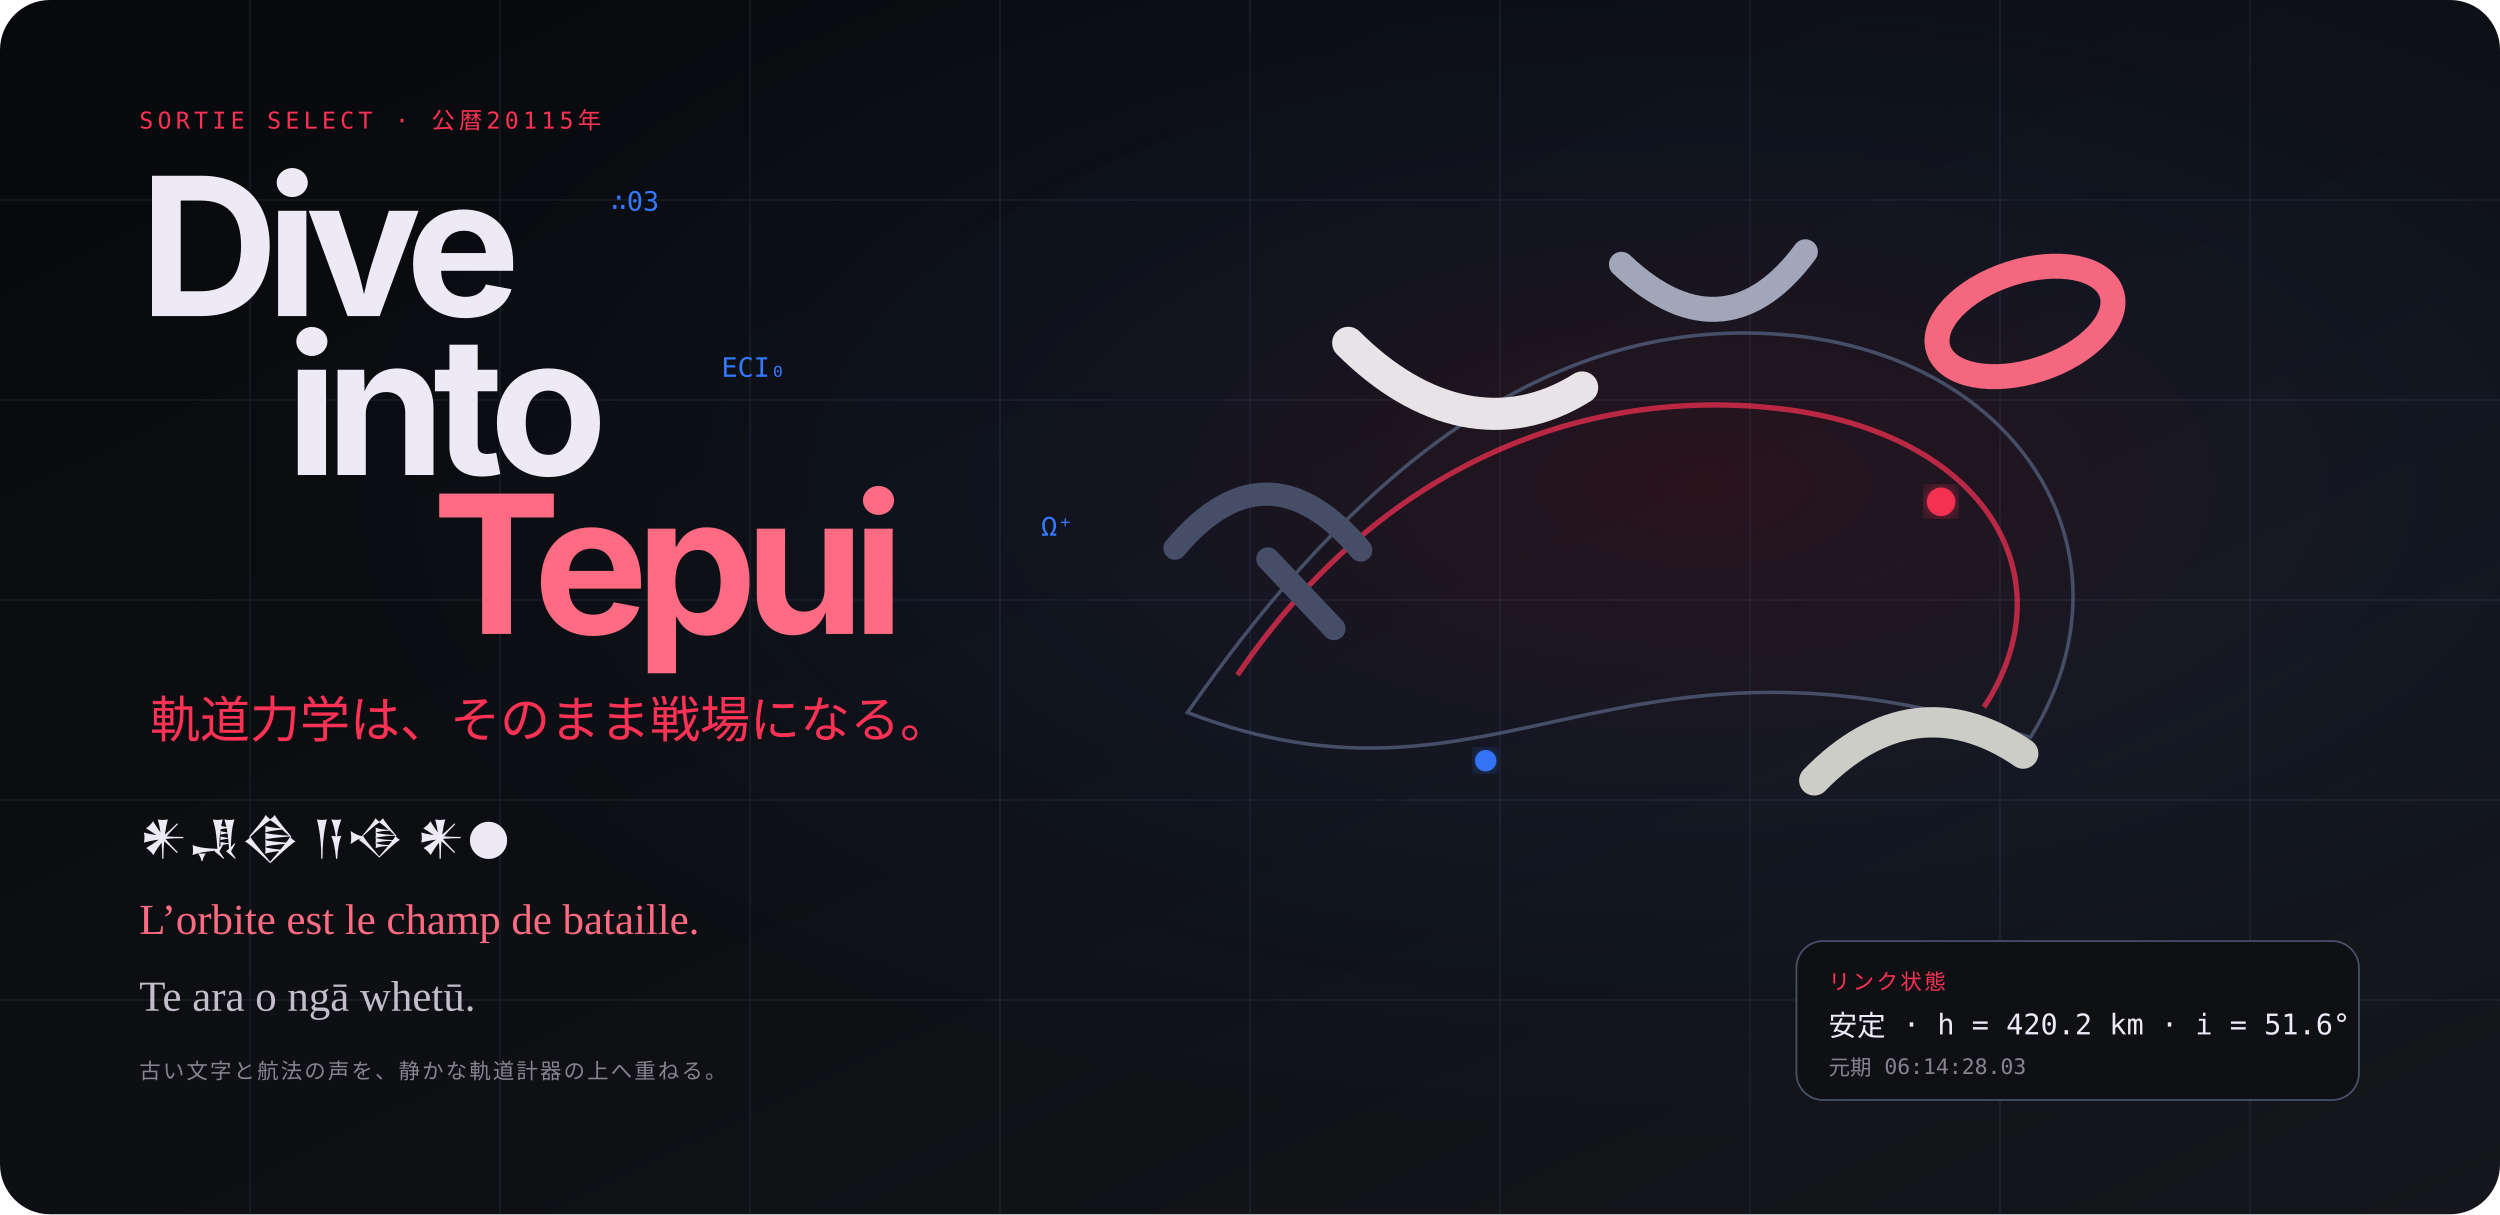
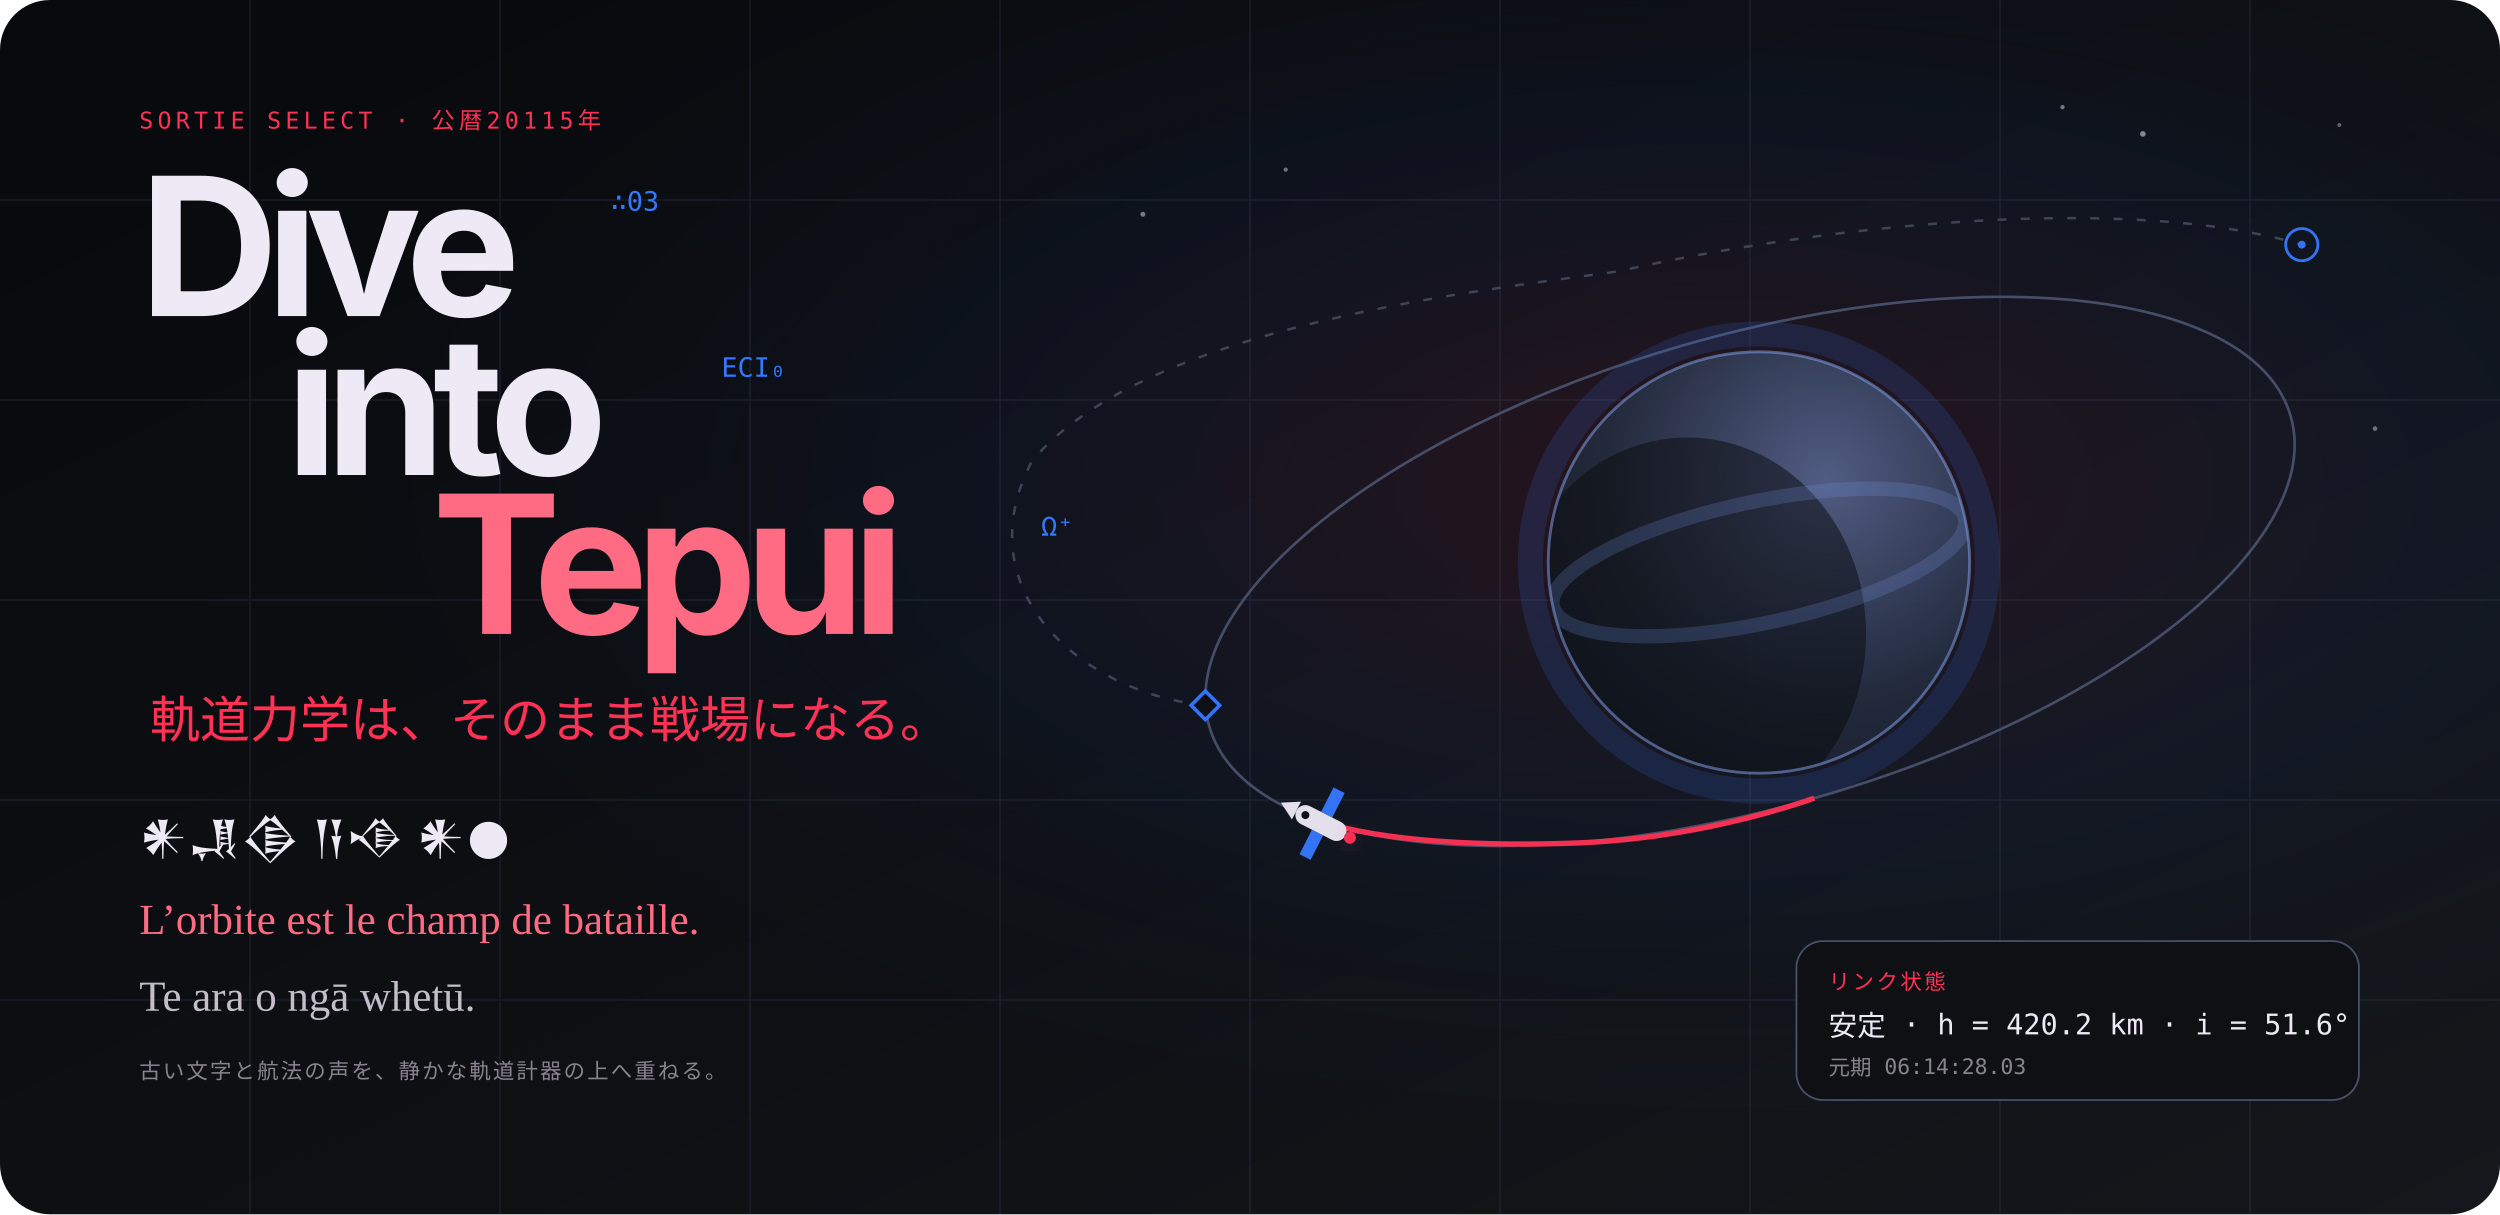
<svg xmlns="http://www.w3.org/2000/svg" width="1400" height="680" viewBox="0 0 1400 680" role="img" aria-labelledby="title desc">
  <defs>
    <linearGradient id="bg" x1="0" y1="0" x2="1" y2="1">
      <stop stop-color="#08090d" />
      <stop offset=".58" stop-color="#0e1014" />
      <stop offset="1" stop-color="#15171c" />
    </linearGradient>
    <radialGradient id="v" cx=".68" cy=".4" r=".58">
      <stop stop-color="#ff3155" stop-opacity=".12" />
      <stop offset=".55" stop-color="#3478ff" stop-opacity=".05" />
      <stop offset="1" stop-color="#08090d" stop-opacity="0" />
    </radialGradient>
+     <radialGradient id="planet" cx=".66" cy=".3" r="1.05">
+       <stop stop-color="#525f88" />
+       <stop offset=".5" stop-color="#232b3d" />
+       <stop offset="1" stop-color="#10131b" />
+     </radialGradient>
+     <clipPath id="pc">
+       <circle cx="985" cy="315" r="118" />
+     </clipPath>
    <filter id="glow">
      <feGaussianBlur stdDeviation="7" result="b" />
      <feMerge>
        <feMergeNode in="b" />
        <feMergeNode in="SourceGraphic" />
      </feMerge>
    </filter>
    <style>
    .sans{font-family:system-ui,-apple-system,"Hiragino Sans","Yu Gothic",sans-serif}
    .serif{font-family:"Times New Roman","Yu Mincho","Hiragino Mincho ProN",serif}
    .mono{font-family:ui-monospace,SFMono-Regular,Menlo,Consolas,"Yu Gothic",monospace}
    .t{fill:#eeeaf5}.b{fill:#c3bec9}.d{fill:#89838f}.a{fill:#ff3155}.an{fill:#ff6b82}.s{fill:#3478ff}
  </style>
  </defs>
  <rect width="1400" height="680" rx="28" fill="url(#bg)" />
  <rect width="1400" height="680" rx="28" fill="url(#v)" />
  <g opacity=".2" stroke="#48506a">
    <path d="M0 112H1400M0 224H1400M0 336H1400M0 448H1400M0 560H1400" />
    <path d="M140 0V680M280 0V680M420 0V680M560 0V680M700 0V680M840 0V680M980 0V680M1120 0V680M1260 0V680" />
  </g>
-   <g transform="translate(915 305)" opacity=".95">
-     <path d="M-250 94C-172-18-65-127 78-118 213-110 287 3 222 108-11 31-76 161-250 94Z" fill="none" stroke="#48506a" stroke-width="2" />
-     <path d="M-222 73C-141-46-27-89 83-76 197-62 244 18 196 91" fill="none" stroke="#ff3155" stroke-width="3" opacity=".72" />
-     <circle cx="172" cy="-24" r="8" fill="#ff3155" filter="url(#glow)" />
-     <circle cx="-83" cy="121" r="6" fill="#3478ff" filter="url(#glow)" />
-     <g fill="none" stroke-linecap="round">
-       <path d="M-160-113C-119-72-72-61-29-88" stroke="#f1edf0" stroke-width="18" />
-       <path d="M-7-157C33-119 68-126 96-164" stroke="#a8aec0" stroke-width="14" />
-       <path d="M101 132C137 95 177 89 218 117" stroke="#d6d6d0" stroke-width="17" />
-       <ellipse cx="219" cy="-125" rx="51" ry="28" stroke="#ff6b82" stroke-width="14" transform="rotate(-18 219 -125)" />
-       <path d="M-257 2C-221-41-186-36-153 3M-205 8L-168 47" stroke="#48506a" stroke-width="13" />
+   <g opacity=".95">
+     <path d="M675 395C605 388 540 330 578 258 640 185 810 165 906 152 1022 126 1190 108 1289 137" fill="none" stroke="#3f4658" stroke-width="1.4" stroke-dasharray="5 8" />
+     <ellipse cx="980" cy="320" rx="315" ry="132" transform="rotate(-16 980 320)" fill="none" stroke="#48506a" stroke-width="1.5" />
+     <circle cx="985" cy="315" r="128" fill="none" stroke="#3478ff" stroke-opacity=".16" stroke-width="14" />
+     <circle cx="985" cy="315" r="118" fill="url(#planet)" />
+     <ellipse cx="945" cy="355" rx="100" ry="110" fill="#05070a" opacity=".5" clip-path="url(#pc)" />
+     <ellipse cx="985" cy="315" rx="118" ry="34" transform="rotate(-12 985 315)" fill="none" stroke="#7ea6ff" stroke-opacity=".2" stroke-width="8" clip-path="url(#pc)" />
+     <circle cx="985" cy="315" r="118" fill="none" stroke="#8fb1ff" stroke-opacity=".5" stroke-width="1.6" />
+     <path d="M1016 447C975 461 930 470 885 472 835 474 775 472 736 459" fill="none" stroke="#ff3155" stroke-width="3" />
+     <path d="M0 -8 8 0 0 8 -8 0Z" transform="translate(675 395)" fill="#0e1014" stroke="#3478ff" stroke-width="2" />
+     <circle cx="1289" cy="137" r="9" fill="none" stroke="#3478ff" stroke-width="1.6" />
+     <circle cx="1289" cy="137" r="2.2" fill="#3478ff" />
+     <g transform="translate(736 459) rotate(-153) scale(1.4)">
+       <rect x="-6" y="-15" width="5" height="11" fill="#3478ff" />
+       <rect x="-6" y="4" width="5" height="11" fill="#3478ff" />
+       <rect x="-14" y="-4" width="22" height="8" rx="4" fill="#eeeaf5" />
+       <path d="M8 -4 15 0 8 4Z" fill="#eeeaf5" />
+       <circle cx="4" cy="0" r="1.6" fill="#0e1014" />
+       <circle cx="-16" cy="0" r="2.4" fill="#ff3155" filter="url(#glow)" />
+     </g>
+     <g fill="#eeeaf5">
+       <circle cx="640" cy="120" r="1.4" opacity=".5" />
+       <circle cx="1200" cy="75" r="1.6" opacity=".55" />
+       <circle cx="1330" cy="240" r="1.3" opacity=".45" />
+       <circle cx="1310" cy="70" r="1.1" opacity=".4" />
+       <circle cx="720" cy="95" r="1.2" opacity=".45" />
+       <circle cx="1155" cy="60" r="1.2" opacity=".5" />
    </g>
  </g>
  <g transform="translate(78 72)">
    <text class="mono a" font-size="13" letter-spacing="2.4">SORTIE SELECT · 公暦20115年</text>
    <text x="0" y="105" class="sans t" font-size="108" font-weight="650" letter-spacing="-7">Dive</text>
    <text x="82" y="194" class="sans t" font-size="108" font-weight="650" letter-spacing="-7">into</text>
    <text x="164" y="283" class="sans an" font-size="108" font-weight="650" letter-spacing="-7">Tepui</text>
    <text x="264" y="46" class="mono s" font-size="15">∴03</text>
    <text x="326" y="139" class="mono s" font-size="15">ECI₀</text>
    <text x="505" y="228" class="mono s" font-size="15">Ω⁺</text>
    <text x="6" y="341" class="serif a" font-size="28">軌道力学は、そのまま戦場になる。</text>
  </g>
  <g transform="translate(78 478)">
    <g class="t" aria-label="𒀭𒂗𒆠 𒀀𒈾 𒀭𒊹">
      <path transform="translate(0.00 0) scale(0.026 -0.026)" d="M494 -112Q494 -15 490.5 72.0Q487 159 481 236Q420 157 376.0 89.0Q332 21 301 -33Q246 56 148 120Q202 151 269.5 195.0Q337 239 417 300Q318 287 239.0 270.5Q160 254 100 237Q112 294 112 348Q112 402 100 453Q153 438 220.0 423.5Q287 409 369 397Q304 445 247.5 481.0Q191 517 144 544Q242 609 297 697Q325 648 364.5 586.5Q404 525 457 454Q444 541 429.0 611.0Q414 681 399 736Q450 724 504 724Q558 724 615 736Q598 674 581.5 592.5Q565 511 551 408Q612 459 678.0 520.0Q744 581 815 652L833 634Q762 563 702.0 497.5Q642 432 590 371Q669 365 758.5 361.5Q848 358 948 358V332Q840 332 744.5 328.0Q649 324 566 316Q620 251 685.5 179.0Q751 107 829 30L811 12Q736 86 667.0 149.5Q598 213 535 266Q528 184 524.0 89.5Q520 -5 520 -112Z" />
      <path transform="translate(27.25 0) scale(0.026 -0.026)" d="M291 -161Q281 -110 268.5 -82.0Q256 -54 243.0 -35.0Q230 -16 217 6Q189 -1 161.0 -11.0Q133 -21 100 -33Q109 20 109 72Q109 124 100 182Q144 166 187.5 153.5Q231 141 288.0 131.0Q345 121 427.5 114.0Q510 107 632 101Q634 101 634 103Q627 206 620.0 280.5Q613 355 606.5 409.0Q600 463 592.5 504.5Q585 546 576.5 581.5Q568 617 558.0 653.5Q548 690 535 736Q586 724 640 724Q694 724 751 736Q741 699 732.0 665.0Q723 631 715 594Q735 590 765.5 584.0Q796 578 829 573Q820 612 809.5 649.5Q799 687 785 736Q836 724 890 724Q944 724 1001 736Q989 691 978.5 651.0Q968 611 959.5 566.0Q951 521 944.5 463.0Q938 405 932.5 326.5Q927 248 923 139Q943 159 963.0 180.0Q983 201 1002 223L1019 213Q990 161 969.0 120.0Q948 79 928 47Q942 23 967.5 -14.5Q993 -52 1029 -99L1013 -112Q977 -80 948.0 -55.0Q919 -30 894 -10H892V-8Q873 8 855.5 21.0Q838 34 821 47L884 102Q883 131 880.5 157.0Q878 183 876 207Q846 203 814.0 198.5Q782 194 755 189Q731 145 713.0 110.5Q695 76 678 47Q692 23 717.5 -14.5Q743 -52 779 -99L763 -112Q727 -80 698.0 -55.0Q669 -30 644 -10H642V-8Q623 8 605.5 21.0Q588 34 571 47L590 63Q490 52 421.5 43.0Q353 34 305.5 25.5Q258 17 219 6Q239 2 259.0 0.5Q279 -1 300 -1Q321 -1 342.5 1.0Q364 3 388 7Q375 -15 361.5 -34.5Q348 -54 336.0 -82.0Q324 -110 313 -161ZM673 139 713 180 698 175Q700 186 701.0 196.5Q702 207 702 218Q702 238 698 255Q709 250 738.5 244.0Q768 238 805.0 232.0Q842 226 875 222L866 321Q833 316 798.0 310.5Q763 305 736.0 300.0Q709 295 698 290Q700 301 701.0 311.5Q702 322 702 333Q702 353 698 370Q708 366 735.0 360.0Q762 354 797.0 348.5Q832 343 865 338Q862 365 859.5 389.0Q857 413 854 434Q822 430 789.5 425.0Q757 420 732.5 415.0Q708 410 698 405Q700 416 701.0 426.5Q702 437 702 448Q702 468 698 485Q708 481 732.0 475.5Q756 470 787.5 465.0Q819 460 850 455Q846 481 842.5 503.5Q839 526 834 546Q794 540 756.5 534.0Q719 528 702 522Q692 458 685.0 367.5Q678 277 673 139Z" />
      <path transform="translate(56.60 0) scale(0.026 -0.026)" d="M644 -209 628 -194Q597 -164 552.5 -122.5Q508 -81 456.5 -33.5Q405 14 352.5 61.0Q300 108 251.5 149.0Q203 190 163.5 219.5Q124 249 100 261Q133 280 160.0 302.5Q187 325 213 357L205 350L189 365Q220 404 262.5 455.5Q305 507 350.5 562.5Q396 618 436.5 670.5Q477 723 506.0 765.5Q535 808 544 832Q590 773 643 740Q696 772 743 832Q752 808 781.0 765.5Q810 723 850.5 670.5Q891 618 936.5 562.5Q982 507 1024.5 455.5Q1067 404 1098 365L1082 350L1079 352Q1105 322 1131.0 300.5Q1157 279 1188 261Q1164 249 1123.5 218.5Q1083 188 1032.5 145.0Q982 102 927.5 53.0Q873 4 819.5 -44.5Q766 -93 721.0 -136.0Q676 -179 644 -209ZM642 -176Q677 -133 729.0 -72.0Q781 -11 836 54Q778 48 719.5 39.0Q661 30 613.0 19.5Q565 9 535 -3Q541 29 541 69Q541 107 535 140Q562 129 615.0 118.5Q668 108 733.5 99.0Q799 90 862 85Q888 117 913.5 148.0Q939 179 961 208Q903 203 838.5 196.5Q774 190 713.0 182.5Q652 175 605.0 166.5Q558 158 535 149Q541 181 541 221Q541 259 535 292Q555 284 605.0 275.5Q655 267 721.0 260.0Q787 253 856.5 247.0Q926 241 984 237Q1016 278 1039.0 311.0Q1062 344 1069 362L1061 369Q1019 365 960.5 360.0Q902 355 837.5 348.5Q773 342 712.5 334.5Q652 327 605.0 319.0Q558 311 535 302Q541 334 541 374Q541 412 535 445Q553 438 596.5 430.5Q640 423 698.0 416.0Q756 409 819.0 403.0Q882 397 941.0 393.0Q1000 389 1043 387Q1011 417 974.0 450.0Q937 483 899 517Q833 510 761.5 500.5Q690 491 630.0 479.5Q570 468 535 454Q541 486 541 526Q541 564 535 597Q555 589 591.5 580.5Q628 572 675.0 565.0Q722 558 772.5 552.0Q823 546 871 542Q807 598 746.0 646.0Q685 694 643 718Q605 696 551.5 654.0Q498 612 438.0 560.5Q378 509 320.5 457.0Q263 405 218 362Q226 342 253.0 303.5Q280 265 319.0 215.5Q358 166 403.0 111.5Q448 57 492.5 3.5Q537 -50 576.5 -96.5Q616 -143 642 -176Z" />
      <path transform="translate(96.85 0) scale(0.026 -0.026)" d="M513 -112Q504 -22 494.0 48.0Q484 118 472.5 175.5Q461 233 446.0 283.0Q431 333 410 383Q434 379 458.0 376.0Q482 373 507 373Q484 511 459.0 598.5Q434 686 411 736Q440 732 468.5 729.5Q497 727 527 727Q552 727 577.0 729.0Q602 731 627 736Q608 688 578.5 596.0Q549 504 534 373Q556 374 578.5 376.5Q601 379 626 383Q592 300 569.5 180.5Q547 61 539 -112ZM195 -112Q195 93 181.0 253.0Q167 413 145.0 533.0Q123 653 100 736Q151 724 205 724Q259 724 316 736Q293 653 271.0 533.5Q249 414 235.0 254.0Q221 94 221 -112Z" />
      <path transform="translate(115.75 0) scale(0.026 -0.026)" d="M718 -88 705 -76Q674 -47 628.5 -4.0Q583 39 531.5 86.0Q480 133 429.5 176.5Q379 220 338.0 252.0Q297 284 274 296Q302 311 322 329Q273 315 214.5 279.0Q156 243 100 204Q112 267 112 342Q112 414 100 486Q166 440 234.0 409.0Q302 378 354 374L347 381Q373 413 407.5 455.0Q442 497 478.5 542.0Q515 587 548.5 630.0Q582 673 605.5 708.0Q629 743 636 762Q656 737 675.5 719.0Q695 701 718 687Q762 715 799 762Q806 742 829.5 707.5Q853 673 886.5 630.0Q920 587 957.0 542.0Q994 497 1028.5 455.0Q1063 413 1089 381L1076 369L1069 375Q1111 324 1162 296Q1139 284 1096.5 251.0Q1054 218 1002.0 172.5Q950 127 896.5 78.0Q843 29 796.0 -15.0Q749 -59 718 -88ZM716 -61Q750 -20 801.0 40.0Q852 100 904 162Q820 159 767.5 151.0Q715 143 684.5 133.5Q654 124 637 117Q640 132 642.0 147.0Q644 162 644 178Q644 202 638 227H637V230Q643 259 643 288Q643 300 642.0 312.0Q641 324 638 337H637V340Q643 369 643 398Q643 410 642.0 422.0Q641 434 638 447H637V450Q643 479 643 508Q643 534 637 561Q654 554 685.5 543.5Q717 533 772.5 524.5Q828 516 918 513Q862 563 808.0 606.0Q754 649 718 670Q687 652 643.0 617.5Q599 583 550.0 540.5Q501 498 454.0 456.0Q407 414 370 379Q377 362 399.0 330.5Q421 299 452.5 258.5Q484 218 521.0 173.5Q558 129 594.5 85.0Q631 41 663.0 3.5Q695 -34 716 -61ZM1041 402Q1018 423 992.5 446.5Q967 470 940 494Q846 492 787.5 484.0Q729 476 695.0 466.5Q661 457 642 449Q664 441 719.0 430.5Q774 420 856.0 411.5Q938 403 1041 402ZM1007 292Q1053 351 1065 379L1060 384Q952 384 866.0 376.0Q780 368 722.5 357.5Q665 347 642 339Q673 327 764.0 310.5Q855 294 1007 292ZM921 183 994 274Q848 272 760.5 256.0Q673 240 642 229Q660 222 692.0 212.0Q724 202 779.5 194.0Q835 186 921 183Z" />
      <path transform="translate(155.32 0) scale(0.026 -0.026)" d="M494 -112Q494 -15 490.5 72.0Q487 159 481 236Q420 157 376.0 89.0Q332 21 301 -33Q246 56 148 120Q202 151 269.5 195.0Q337 239 417 300Q318 287 239.0 270.5Q160 254 100 237Q112 294 112 348Q112 402 100 453Q153 438 220.0 423.5Q287 409 369 397Q304 445 247.5 481.0Q191 517 144 544Q242 609 297 697Q325 648 364.5 586.5Q404 525 457 454Q444 541 429.0 611.0Q414 681 399 736Q450 724 504 724Q558 724 615 736Q598 674 581.5 592.5Q565 511 551 408Q612 459 678.0 520.0Q744 581 815 652L833 634Q762 563 702.0 497.5Q642 432 590 371Q669 365 758.5 361.5Q848 358 948 358V332Q840 332 744.5 328.0Q649 324 566 316Q620 251 685.5 179.0Q751 107 829 30L811 12Q736 86 667.0 149.5Q598 213 535 266Q528 184 524.0 89.5Q520 -5 520 -112Z" />
      <path transform="translate(182.57 0) scale(0.026 -0.026)" d="M500 -116Q417 -116 344.5 -85.0Q272 -54 217.0 1.0Q162 56 131.0 128.5Q100 201 100 284Q100 367 131.0 439.5Q162 512 217.0 567.0Q272 622 344.5 653.0Q417 684 500 684Q583 684 655.5 653.0Q728 622 783.0 567.0Q838 512 869.0 439.5Q900 367 900 284Q900 201 869.0 128.5Q838 56 783.0 1.0Q728 -54 655.5 -85.0Q583 -116 500 -116Z" />
    </g>
    <text y="45" class="serif an" font-size="24">L’orbite est le champ de bataille.</text>
    <text y="88" class="serif b" font-size="24">Te ara o ngā whetū.</text>
    <text y="126" class="mono d" font-size="12" letter-spacing="1.2">古い文字と航法の声を、静かな軌道計器の上へ重ねる。</text>
  </g>
  <g transform="translate(1006 527)">
    <rect width="315" height="89" rx="15" fill="#0e1014" stroke="#48506a" />
    <text x="18" y="27" class="mono a" font-size="12" letter-spacing="1.4">リンク状態</text>
    <text x="18" y="53" class="mono t" font-size="16">安定 · h = 420.2 km · i = 51.6°</text>
    <text x="18" y="75" class="mono d" font-size="12">元期 06:14:28.03</text>
  </g>
</svg>
